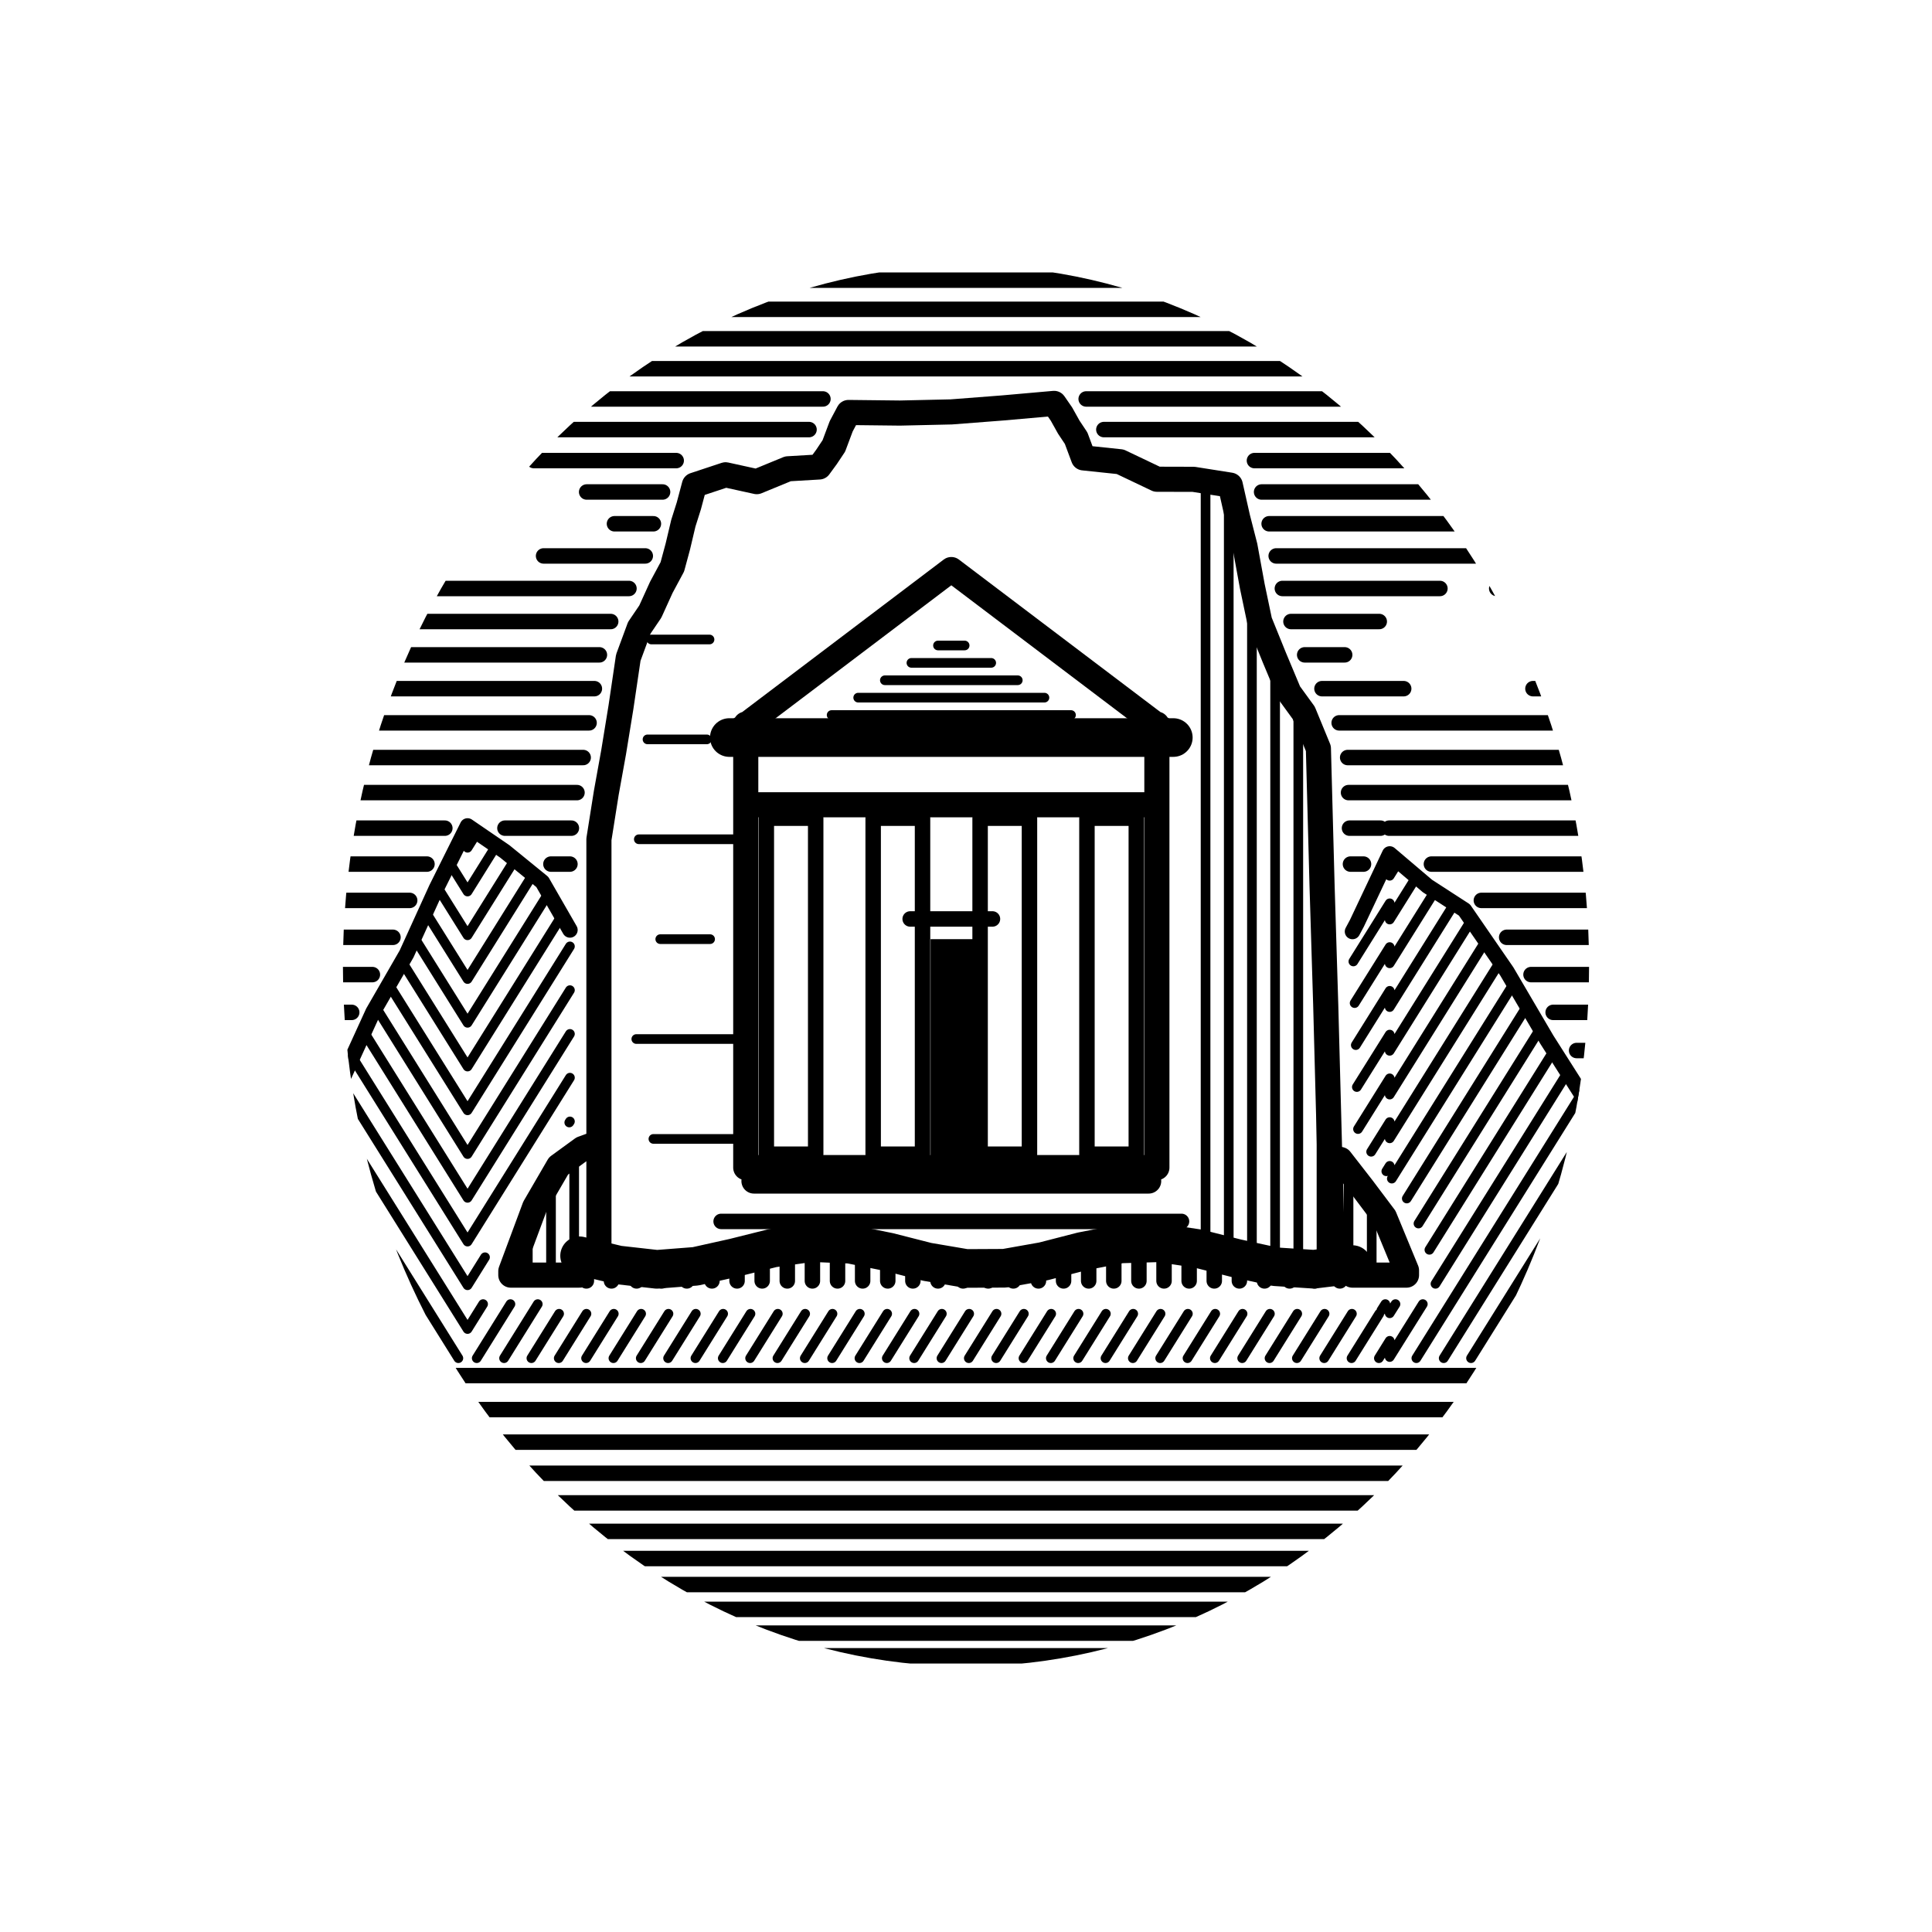
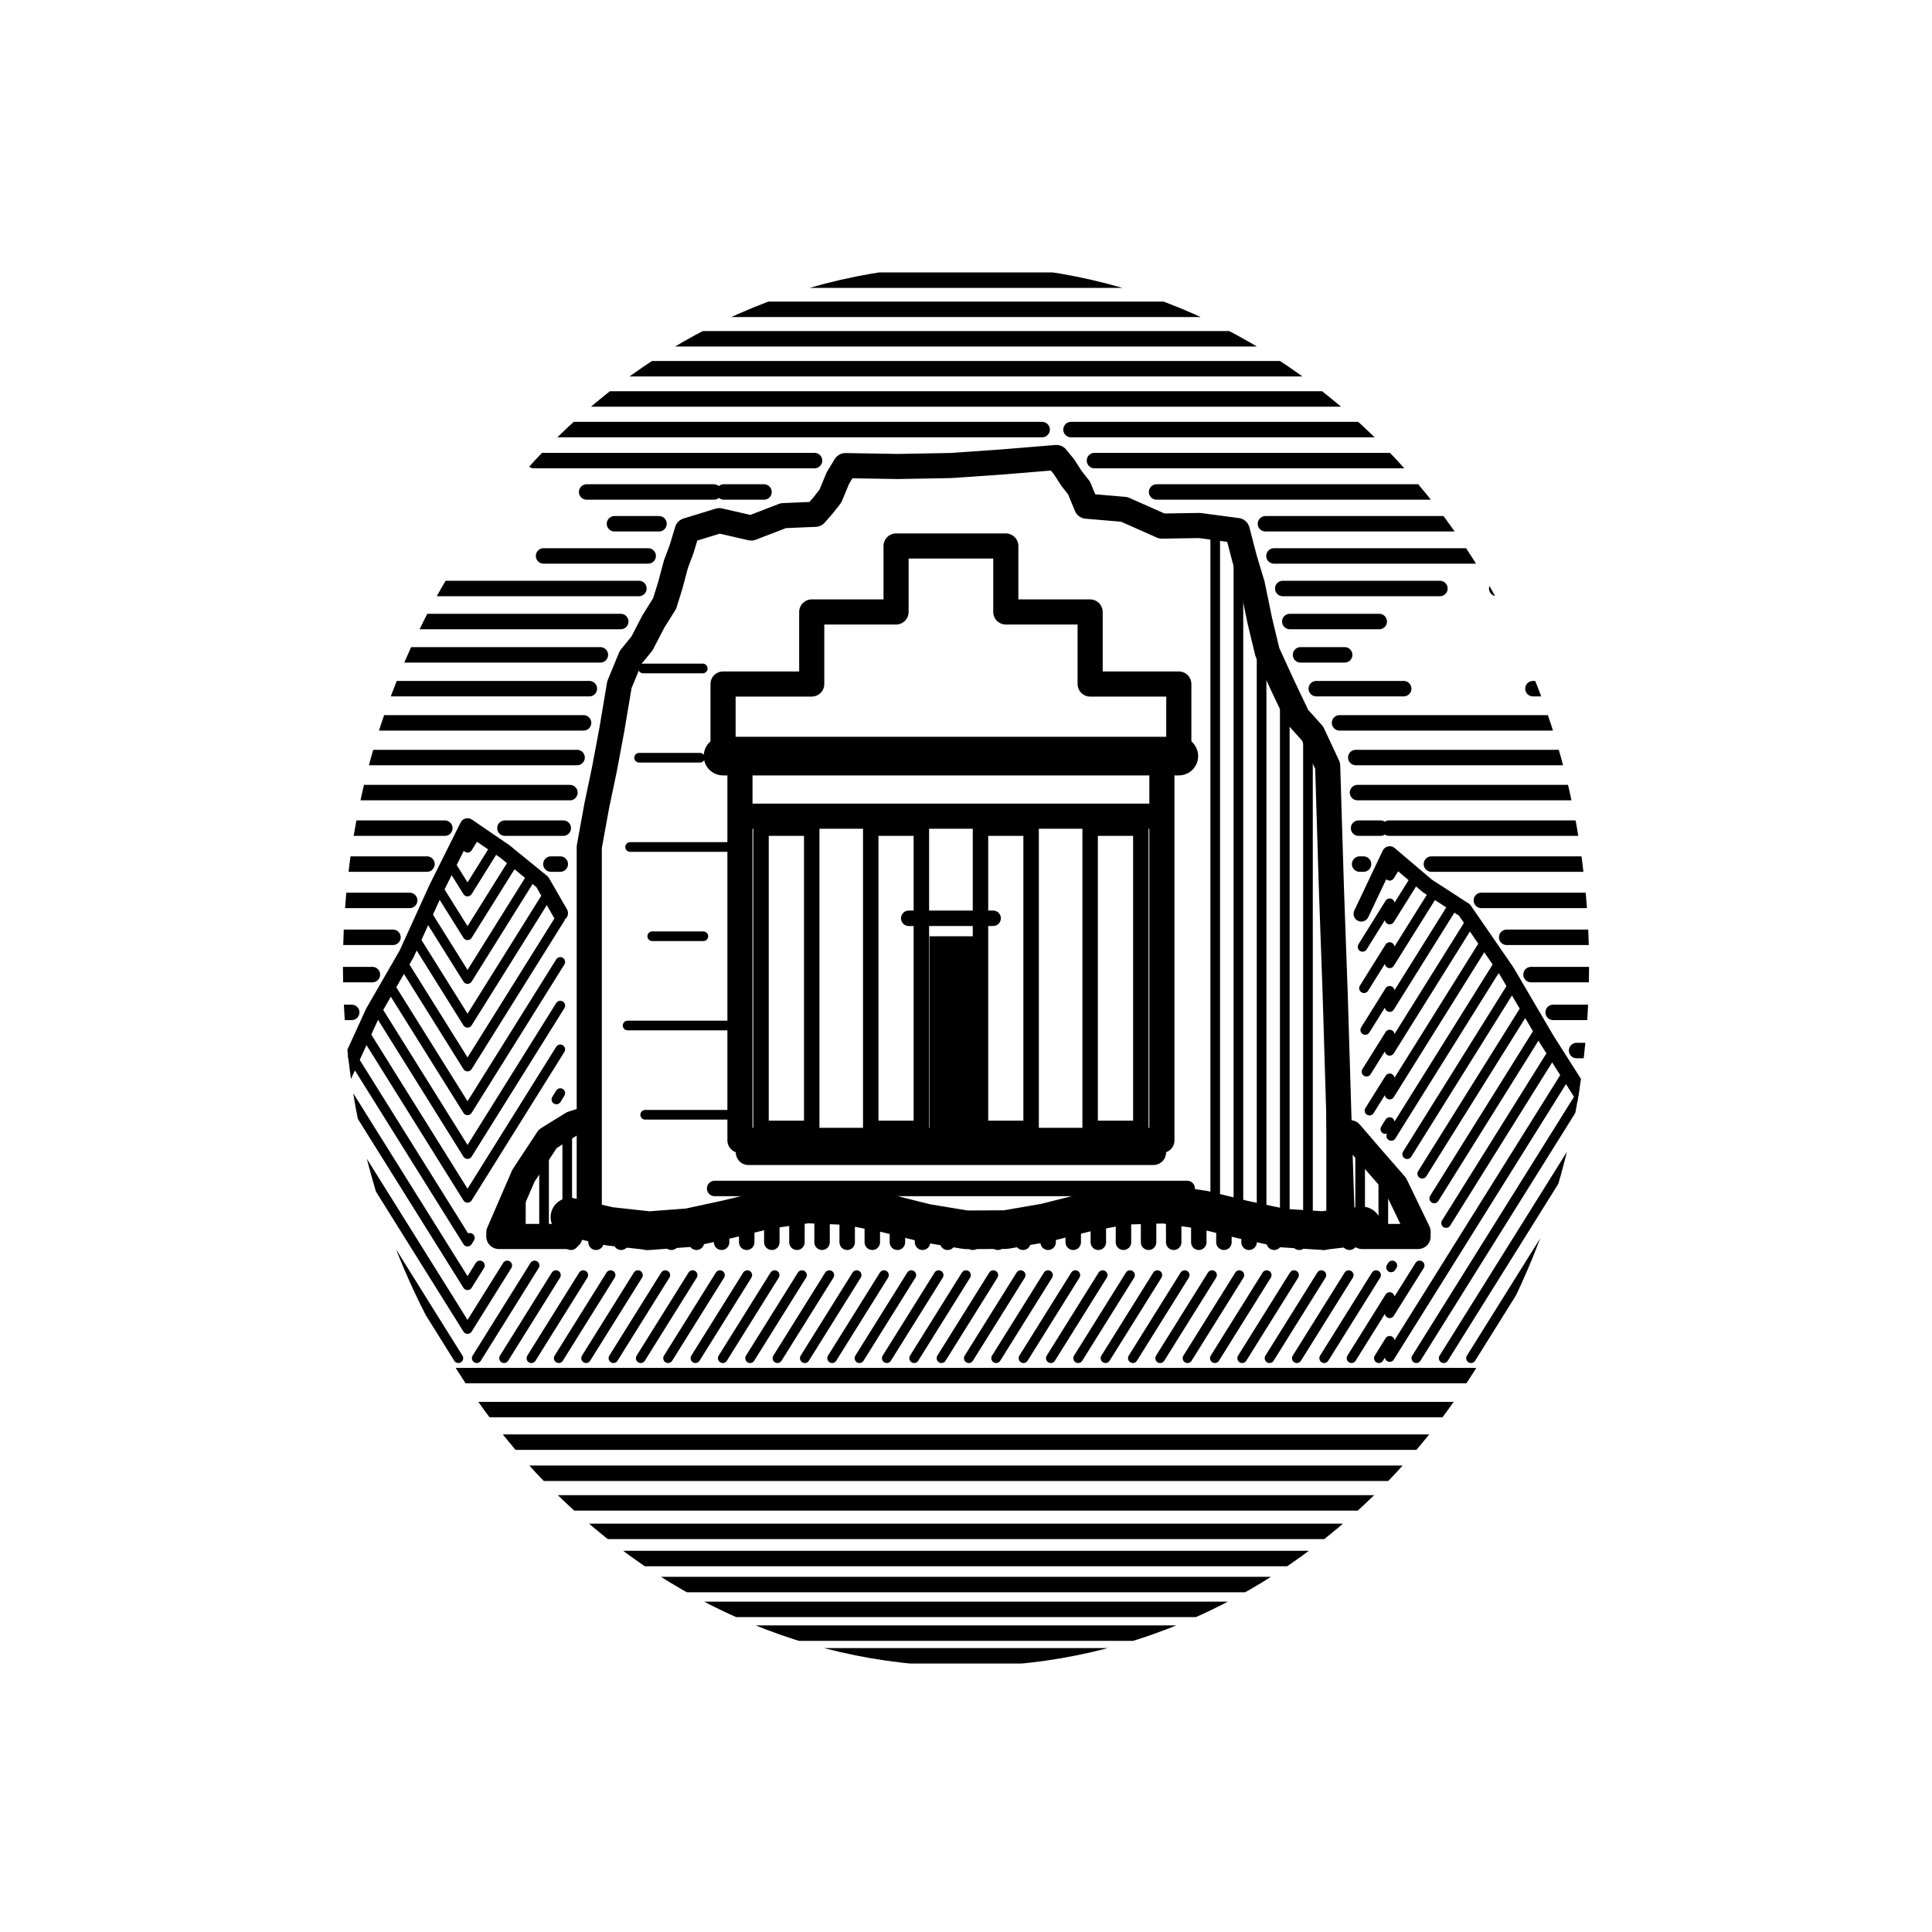
<svg xmlns="http://www.w3.org/2000/svg" viewBox="0 0 200 200">
  <defs>
    <clipPath id="w">
      <path d="M35.5 100A64.5 72.5 0 1 1 164.5 100A64.5 72.5 0 1 1 35.5 100Z" />
    </clipPath>
  </defs>
  <g clip-path="url(#w)" fill="none" stroke="#000" stroke-linecap="round" stroke-linejoin="round">
-     <path d="M96.33 97.22L101.43 97.22L101.43 120.87L96.33 120.87Z" fill="#000" stroke="none" />
-     <path d="M47.77 86.76L48.4 87.76M46.52 89.28L48.4 92.29M45.26 91.8L48.4 96.82M44.06 94.41L48.4 101.35M42.87 97.03L48.4 105.88M41.62 99.56L48.4 110.41M40.26 101.92L48.4 114.94M38.91 104.27L48.4 119.47M37.68 106.83L48.4 124M36.48 109.45L48.4 128.53M35.5 112.41L48.4 133.05M35.5 116.94L48.4 137.58M35.5 121.47L47.45 140.6M35.5 126L44.62 140.6M35.5 130.53L41.79 140.6M35.5 135.06L38.96 140.6M35.5 139.58L36.13 140.6M48.4 87.76L49.39 86.18M48.4 92.29L51.37 87.53M48.4 96.82L53.3 88.98M48.4 101.35L55.17 90.51M48.4 105.88L56.8 92.44M48.4 110.41L58.15 94.8M48.4 114.94L59 97.97M48.4 119.47L59 102.5M48.4 124L59 107.03M48.4 128.53L59 111.56M48.4 133.05L50.21 130.15M58.93 116.2L59 116.09M48.4 137.58L50.01 135M49.35 140.6L52.84 135M52.18 140.6L55.67 135M55.01 140.6L57.88 136M57.84 140.6L60.71 136M60.67 140.6L63.54 136M63.5 140.6L66.37 136M66.33 140.6L69.2 136M69.16 140.6L72.03 136M71.99 140.6L74.86 136M74.82 140.6L77.69 136M77.65 140.6L80.52 136M80.48 140.6L83.35 136M83.31 140.6L86.18 136M86.14 140.6L89.01 136M88.97 140.6L91.84 136M91.8 140.6L94.67 136M94.63 140.6L97.5 136M97.46 140.6L100.33 136M100.29 140.6L103.16 136M103.12 140.6L105.99 136M105.95 140.6L108.82 136M108.78 140.6L111.65 136M111.61 140.6L114.48 136M142.72 90.8L143.86 88.98M114.44 140.6L117.31 136M140.1 99.53L143.86 93.51M117.27 140.6L120.14 136M140.23 103.84L143.86 98.04M120.1 140.6L122.97 136M140.35 108.19L143.86 102.57M122.93 140.6L125.8 136M140.46 112.53L143.86 107.1M125.76 140.6L128.63 136M140.58 116.88L143.86 111.63M128.59 140.6L131.46 136M141.94 119.23L143.86 116.16M131.42 140.6L134.29 136M143.51 121.25L143.86 120.69M134.25 140.6L137.12 136M137.08 140.6L139.95 136M139.91 140.6L142.78 136M143 135.65L143.41 135M142.74 140.6L143.86 138.8M143.86 90.66L144.78 89.19M143.86 95.19L146.63 90.76M143.86 99.72L148.55 92.22M143.86 104.25L150.56 93.53M143.86 108.78L152.32 95.24M143.86 113.31L153.8 97.4M143.86 117.84L155.29 99.55M144.08 122.01L156.71 101.8M145.63 124.07L158.08 104.14M146.84 126.66L159.45 106.48M143.86 135.95L144.46 135M147.97 129.38L160.85 108.76M143.86 140.48L147.29 135M148.6 132.9L162.28 111.01M146.62 140.6L163.71 113.25M149.45 140.6L164.5 116.51M152.28 140.6L164.5 121.04M155.11 140.6L164.5 125.57M157.94 140.6L164.5 130.1M160.77 140.6L164.5 134.63M163.6 140.6L164.5 139.16M61.84 118.83L61.84 130.44M59.44 120.02L59.44 131.5M57.04 122.54L57.04 131.5M54.64 127.36L54.64 131.5M144.4 129.11L144.4 131.5M142 124.74L142 131.5M139.6 121.61L139.6 130.96M136.8 90.04L136.8 131.29M134.4 73.62L134.4 131.28M132 68.86L132 131.13M129.6 61.08L129.6 130.6M127.2 50.79L127.2 130.05M124.8 50.42L124.8 129.45M67.43 66.2L73.45 66.2M67.03 76.54L73.17 76.54M66.13 86.88L77.17 86.88M68.35 97.22L73.51 97.22M65.87 107.56L77.01 107.56M67.64 117.9L76.26 117.9M97.1 66.82L99.86 66.82M94.35 68.62L102.61 68.62M91.6 70.42L105.36 70.42M88.84 72.22L108.12 72.22M86.09 74.02L110.87 74.02" stroke-width="1" />
-     <path d="M35.5 29L164.5 29M35.5 32.02L164.5 32.02M35.5 35.07L164.5 35.07M35.5 38.17L164.5 38.17M35.5 41.3L85.19 41.3M112.44 41.3L164.5 41.3M35.5 44.47L83.75 44.47M114.27 44.47L164.5 44.47M35.5 47.68L44.73 47.68M55.27 47.68L70 47.68M129.86 47.68L164.5 47.68M35.5 50.93L39.27 50.93M60.73 50.93L68.59 50.93M130.6 50.93L164.5 50.93M35.5 54.22L36.39 54.22M63.61 54.22L67.64 54.22M131.38 54.22L164.5 54.22M35.5 57.55L43.73 57.55M56.27 57.55L66.8 57.55M132.11 57.55L164.5 57.55M35.5 60.92L65.11 60.92M132.75 60.92L149.06 60.92M154.94 60.92L164.5 60.92M35.5 64.34L63.22 64.34M133.64 64.34L142.78 64.34M161.22 64.34L164.5 64.34M35.5 67.79L62.05 67.79M135.06 67.79L139.2 67.79M35.5 71.29L61.53 71.29M136.85 71.29L145.31 71.29M158.69 71.29L164.5 71.29M35.5 74.83L60.98 74.83M138.63 74.83L164.5 74.83M35.5 78.42L60.37 78.42M139.51 78.42L164.5 78.42M35.5 82.05L59.73 82.05M139.6 82.05L164.5 82.05M35.5 85.73L46.05 85.73M52.27 85.73L59.15 85.73M139.7 85.73L142.91 85.73M143.8 85.73L164.5 85.73M35.5 89.45L44.2 89.45M57.03 89.45L59 89.45M139.8 89.45L141.15 89.45M148.18 89.45L164.5 89.45M35.5 93.21L42.41 93.21M153.35 93.21L164.5 93.21M35.5 97.03L40.68 97.03M155.97 97.03L164.5 97.03M35.5 100.89L38.55 100.89M158.49 100.89L164.5 100.89M35.5 104.8L36.41 104.8M160.78 104.8L164.5 104.8M163.21 108.75L164.5 108.75M35.5 111.6L38.62 104.77L42.09 98.75L45.18 91.96L48.4 85.5L52.26 88.14L56.14 91.3L59 96.27M140.01 96.43L140.47 95.57L143.86 88.4L147.77 91.72L151.6 94.2L155.99 100.57L160.12 107.61L164.5 114.5M35.5 142.4L164.5 142.4M35.5 145.92L164.5 145.92M35.5 149.29L164.5 149.29M35.5 152.51L164.5 152.51M35.5 155.58L164.5 155.58M35.5 158.53L164.5 158.53M35.5 161.34L164.5 161.34M35.5 164.03L164.5 164.03M35.5 166.6L164.5 166.6M35.5 169.06L164.5 169.06M35.5 171.41L164.5 171.41M79.33 84.7L84.44 84.7L84.44 119.48L79.33 119.48ZM90.39 84.7L95.5 84.7L95.5 119.48L90.39 119.48ZM101.46 84.7L106.57 84.7L106.57 119.48L101.46 119.48ZM112.52 84.7L117.63 84.7L117.63 119.48L112.52 119.48ZM94.22 95.13L102.74 95.13M74.65 126.44L122.31 126.44M138.7 131.47L138.7 132.6M136.1 131.78L136.1 132.6M133.5 131.62L133.5 132.6M130.9 131.29L130.9 132.6M128.3 130.72L128.3 132.6M125.7 130.08L125.7 132.6M123.1 129.51L123.1 132.6M120.5 129.12L120.5 132.6M117.9 129.11L117.9 132.6M115.3 129.31L115.3 132.6M112.7 129.82L112.7 132.6M110.1 130.44L110.1 132.6M107.5 131.07L107.5 132.6M104.9 131.53L104.9 132.6M102.3 131.7L102.3 132.6M99.7 131.66L99.7 132.6M97.1 131.22L97.1 132.6M94.5 130.65L94.5 132.6M91.9 129.99L91.9 132.6M89.3 129.46L89.3 132.6M86.7 129.14L86.7 132.6M84.1 129.04L84.1 132.6M81.5 129.39L81.5 132.6M78.9 129.87L78.9 132.6M76.3 130.52L76.3 132.6M73.7 131.11L73.7 132.6M71.1 131.56L71.1 132.6M68.5 131.76L68.5 132.6M65.9 131.56L65.9 132.6M63.3 131.19L63.3 132.6M60.7 130.57L60.7 132.6" stroke-width="1.6" />
-     <path d="M52.88 132L52.88 131.59L55.35 124.95L57.82 120.7L60.29 118.9L62 118.28M60 132L52.88 132M137.66 119.75L138.76 120.03L141.04 122.96L143.32 125.99L145.6 131.51L145.6 132L140 132M62 130.48L62 120.12L62 108.7L62 98.25L62 86.88L62.76 82.09L63.52 77.88L64.28 73.22L65.04 68.08L66.18 64.99L67.32 63.31L68.46 60.8L69.6 58.68L70.17 56.57L70.74 54.16L71.31 52.36L71.88 50.22L75.11 49.15L78.34 49.86L81.57 48.53L84.8 48.34L85.56 47.3L86.32 46.16L87.08 44.13L87.84 42.7L93.16 42.76L98.48 42.64L103.8 42.23L109.12 41.76L109.88 42.86L110.64 44.22L111.4 45.36L112.16 47.4L115.96 47.8L119.76 49.61L123.56 49.62L127.36 50.22L128.12 53.59L128.88 56.55L129.64 60.7L130.4 64.32L131.92 68.07L133.44 71.7L134.96 73.79L136.48 77.48L136.86 91.69L137.24 104.06L137.62 118.44L137.98 131.15M77.2 74.96L77.34 74.96M119.62 74.96L119.76 74.96L119.76 75.06M119.76 76.35L119.76 120.87L77.2 120.87L77.2 76.35M77.2 75.06L77.2 74.96M75.5 76.35L98.48 58.96L121.46 76.35ZM77.2 83.31L119.76 83.31M78.05 122.26L118.91 122.26" stroke-width="2.6" />
-     <path d="M75.5 76.35L121.46 76.35M60 130L64 130.95L68 131.4L72 131.09L76 130.2L80 129.2L84 128.63L88 128.8L92 129.61L96 130.63L100 131.31L104 131.29L108 130.58L112 129.55L116 128.77L120 128.65L124 129.25L128 130.26L132 131.13L136 131.39L140 130.91" stroke-width="4" />
+     <path d="M96.22 96.92L101.46 96.92L101.46 118.05L96.22 118.05Z" fill="#000" stroke="none" />
+     <path d="M47.77 86.76L48.4 87.76M46.52 89.28L48.4 92.29M45.26 91.8L48.4 96.82M44.06 94.41L48.4 101.35M42.87 97.03L48.4 105.88M41.62 99.56L48.4 110.41M40.26 101.92L48.4 114.94M38.91 104.27L48.4 119.47M37.68 106.83L48.4 124M36.48 109.45L48.4 128.53M35.5 112.41L48.4 133.05M35.5 116.94L48.4 137.58M35.5 121.47L47.45 140.6M35.5 126L44.62 140.6M35.5 130.53L41.79 140.6M35.5 135.06L38.96 140.6M35.5 139.58L36.13 140.6M48.4 87.76L49.39 86.18M48.4 92.29L51.37 87.53M48.4 96.82L53.3 88.98M48.4 101.35L55.17 90.51M48.4 105.88L56.8 92.44M48.4 110.41L58 95.05M48.4 114.94L58 99.58M48.4 119.47L58 104.1M48.4 124L58 108.63M48.4 128.53L48.64 128.14M57.6 113.81L58 113.16M48.4 133.05L49.68 131M48.4 137.58L52.51 131M49.35 140.6L55.34 131M52.18 140.6L57.55 132M55.01 140.6L60.38 132M57.84 140.6L63.21 132M60.67 140.6L66.04 132M63.5 140.6L68.87 132M66.33 140.6L71.7 132M69.16 140.6L74.53 132M71.99 140.6L77.36 132M74.82 140.6L80.19 132M77.65 140.6L83.02 132M80.48 140.6L85.85 132M83.31 140.6L88.68 132M86.14 140.6L91.51 132M88.97 140.6L94.34 132M91.8 140.6L97.17 132M94.63 140.6L100 132M97.46 140.6L102.83 132M100.29 140.6L105.66 132M103.12 140.6L108.49 132M105.95 140.6L111.32 132M108.78 140.6L114.15 132M111.61 140.6L116.98 132M142.72 90.8L143.86 88.98M114.44 140.6L119.81 132M141.05 98.02L143.86 93.51M117.27 140.6L122.64 132M141.2 102.3L143.86 98.04M120.1 140.6L125.47 132M141.33 106.62L143.86 102.57M122.93 140.6L128.3 132M141.46 110.94L143.86 107.1M125.76 140.6L131.13 132M141.77 114.97L143.86 111.63M128.59 140.6L133.96 132M143.41 116.88L143.86 116.16M131.42 140.6L136.79 132M134.25 140.6L139.62 132M137.08 140.6L142.45 132M139.91 140.6L143.86 134.27M142.74 140.6L143.86 138.8M143.86 90.66L144.78 89.19M143.86 95.19L146.63 90.76M143.86 99.72L148.55 92.22M143.86 104.25L150.56 93.53M143.86 108.78L152.32 95.24M143.86 113.31L153.8 97.4M144.02 117.59L155.29 99.55M145.67 119.48L156.71 101.8M147.23 121.5L158.08 104.14M144 131.2L144.13 131M148.47 124.06L159.45 106.48M143.86 135.95L146.96 131M149.7 126.61L160.85 108.76M143.86 140.48L149.79 131M149.8 130.98L162.28 111.01M146.62 140.6L163.71 113.25M149.45 140.6L164.5 116.51M152.28 140.6L164.5 121.04M155.11 140.6L164.5 125.57M157.94 140.6L164.5 130.1M160.77 140.6L164.5 134.63M163.6 140.6L164.5 139.16M58.72 117.14L58.72 127.5M56.32 118.97L56.32 127.5M53.92 122.81L53.92 127.5M145.6 125.52L145.6 127.5M143.2 121.71L143.2 127.5M140.8 118.95L140.8 126.93M137.8 91.66L137.8 127.29M135.4 76L135.4 127.29M133 72.03L133 127.14M130.6 65.63L130.6 126.66M128.2 55.98L128.2 126.13M125.8 55.22L125.8 125.54M66.57 69.2L72.75 69.2M66.16 78.44L72.46 78.44M65.23 87.68L76.57 87.68M67.52 96.92L72.81 96.92M64.97 106.16L76.41 106.16M66.79 115.4L75.64 115.4" stroke-width="1" />
+     <path d="M35.5 29L164.5 29M35.5 32.02L164.5 32.02M35.5 35.07L164.5 35.07M35.5 38.17L164.5 38.17M35.5 41.3L164.5 41.3M35.5 44.47L107.88 44.47M110.87 44.47L164.5 44.47M35.5 47.68L44.73 47.68M55.27 47.68L84.32 47.68M113.3 47.68L164.5 47.68M35.5 50.93L39.27 50.93M60.73 50.93L73.9 50.93M74.93 50.93L79.09 50.93M119.73 50.93L164.5 50.93M35.5 54.22L36.39 54.22M63.61 54.22L68.22 54.22M131 54.22L164.5 54.22M35.5 57.55L43.73 57.55M56.27 57.55L67.1 57.55M131.88 57.55L164.5 57.55M35.5 60.92L66.14 60.92M132.79 60.92L149.06 60.92M154.94 60.92L164.5 60.92M35.5 64.34L64.26 64.34M133.52 64.34L142.78 64.34M161.22 64.34L164.5 64.34M35.5 67.79L62.15 67.79M134.63 67.79L139.2 67.79M35.5 71.29L61.01 71.29M136.26 71.29L145.31 71.29M158.69 71.29L164.5 71.29M35.5 74.83L60.41 74.83M138.67 74.83L164.5 74.83M35.5 78.42L59.74 78.42M140.35 78.42L164.5 78.42M35.5 82.05L59 82.05M140.53 82.05L164.5 82.05M35.5 85.73L46.05 85.73M52.27 85.73L58.31 85.73M140.64 85.73L142.91 85.73M143.8 85.73L164.5 85.73M35.5 89.45L44.2 89.45M57.03 89.45L58 89.45M140.75 89.45L141.15 89.45M148.18 89.45L164.5 89.45M35.5 93.21L42.41 93.21M153.35 93.21L164.5 93.21M35.5 97.03L40.68 97.03M155.97 97.03L164.5 97.03M35.5 100.89L38.55 100.89M158.49 100.89L164.5 100.89M35.5 104.8L36.41 104.8M160.78 104.8L164.5 104.8M163.21 108.75L164.5 108.75M35.5 111.6L38.62 104.77L42.09 98.75L45.18 91.96L48.4 85.5L52.26 88.14L56.14 91.3L58 94.53M140.92 94.6L143.86 88.4L147.77 91.72L151.6 94.2L155.99 100.57L160.12 107.61L164.5 114.5M35.5 142.4L164.5 142.4M35.5 145.92L164.5 145.92M35.5 149.29L164.5 149.29M35.5 152.51L164.5 152.51M35.5 155.58L164.5 155.58M35.5 158.53L164.5 158.53M35.5 161.34L164.5 161.34M35.5 164.03L164.5 164.03M35.5 166.6L164.5 166.6M35.5 169.06L164.5 169.06M35.5 171.41L164.5 171.41M78.78 85.73L84.03 85.73L84.03 116.81L78.78 116.81ZM90.14 85.73L95.38 85.73L95.38 116.81L90.14 116.81ZM101.5 85.73L106.74 85.73L106.74 116.81L101.5 116.81ZM112.85 85.73L118.1 85.73L118.1 116.81L112.85 116.81ZM94.07 95.06L102.81 95.06M73.98 123.03L122.9 123.03M139.7 127.46L139.7 128.6M137.1 127.77L137.1 128.6M134.5 127.64L134.5 128.6M131.9 127.33L131.9 128.6M129.3 126.78L129.3 128.6M126.7 126.16L126.7 128.6M124.1 125.58L124.1 128.6M121.5 125.19L121.5 128.6M118.9 125.09L118.9 128.6M116.3 125.19L116.3 128.6M113.7 125.68L113.7 128.6M111.1 126.25L111.1 128.6M108.5 126.9L108.5 128.6M105.9 127.38L105.9 128.6M103.3 127.7L103.3 128.6M100.7 127.71L100.7 128.6M98.1 127.4L98.1 128.6M95.5 126.93L95.5 128.6M92.9 126.28L92.9 128.6M90.3 125.71L90.3 128.6M87.7 125.2L87.7 128.6M85.1 125.09L85.1 128.6M82.5 125.18L82.5 128.6M79.9 125.54L79.9 128.6M77.3 126.14L77.3 128.6M74.7 126.75L74.7 128.6M72.1 127.32L72.1 128.6M69.5 127.62L69.5 128.6M66.9 127.76L66.9 128.6M64.3 127.48L64.3 128.6M61.7 127.03L61.7 128.6M59.1 126.42L59.1 128.6" stroke-width="1.6" />
+     <path d="M51.64 128L51.64 127.59L54.18 121.72L56.71 117.88L59.25 116.31L61 115.75M59 128L51.64 128M138.65 117.01L139.78 117.26L142.12 119.98L144.46 122.66L146.8 127.51L146.8 128L141 128M61 126.47L61 117.32L61 107.1L61 97.85L61 87.68L61.78 83.39L62.56 79.68L63.34 75.52L64.12 70.88L65.29 68.04L66.46 66.61L67.63 64.35L68.8 62.48L69.39 60.59L69.97 58.41L70.56 56.84L71.14 54.92L74.46 53.9L77.77 54.66L81.09 53.38L84.4 53.24L85.18 52.35L85.96 51.36L86.74 49.48L87.52 48.2L92.98 48.29L98.44 48.19L103.9 47.81L109.36 47.36L110.14 48.31L110.92 49.52L111.7 50.51L112.48 52.4L116.38 52.73L120.28 54.46L124.18 54.4L128.08 54.92L128.86 57.92L129.64 60.5L130.42 64.28L131.2 67.52L132.76 70.92L134.32 74.2L135.88 75.94L137.44 79.28L137.83 92.04L138.22 102.96L138.61 115.89L138.97 127.15M120.28 78.27L120.28 118.05L76.6 118.05L76.6 78.27M74.85 78.27L74.85 70.81L84.03 70.81L84.03 63.35L92.76 63.35L92.76 56.52L104.12 56.52L104.12 63.35L112.85 63.35L112.85 70.81L122.03 70.81L122.03 78.27ZM76.6 84.49L120.28 84.49M77.47 119.3L119.41 119.3" stroke-width="2.6" />
+     <path d="M74.85 78.27L122.03 78.27M59 126L63.1 126.95L67.2 127.4L71.3 127.09L75.4 126.2L79.5 125.2L83.6 124.63L87.7 124.8L91.8 125.61L95.9 126.63L100 127.31L104.1 127.29L108.2 126.58L112.3 125.55L116.4 124.77L120.5 124.65L124.6 125.25L128.7 126.26L132.8 127.13L136.9 127.39L141 126.91" stroke-width="4" />
  </g>
</svg>
